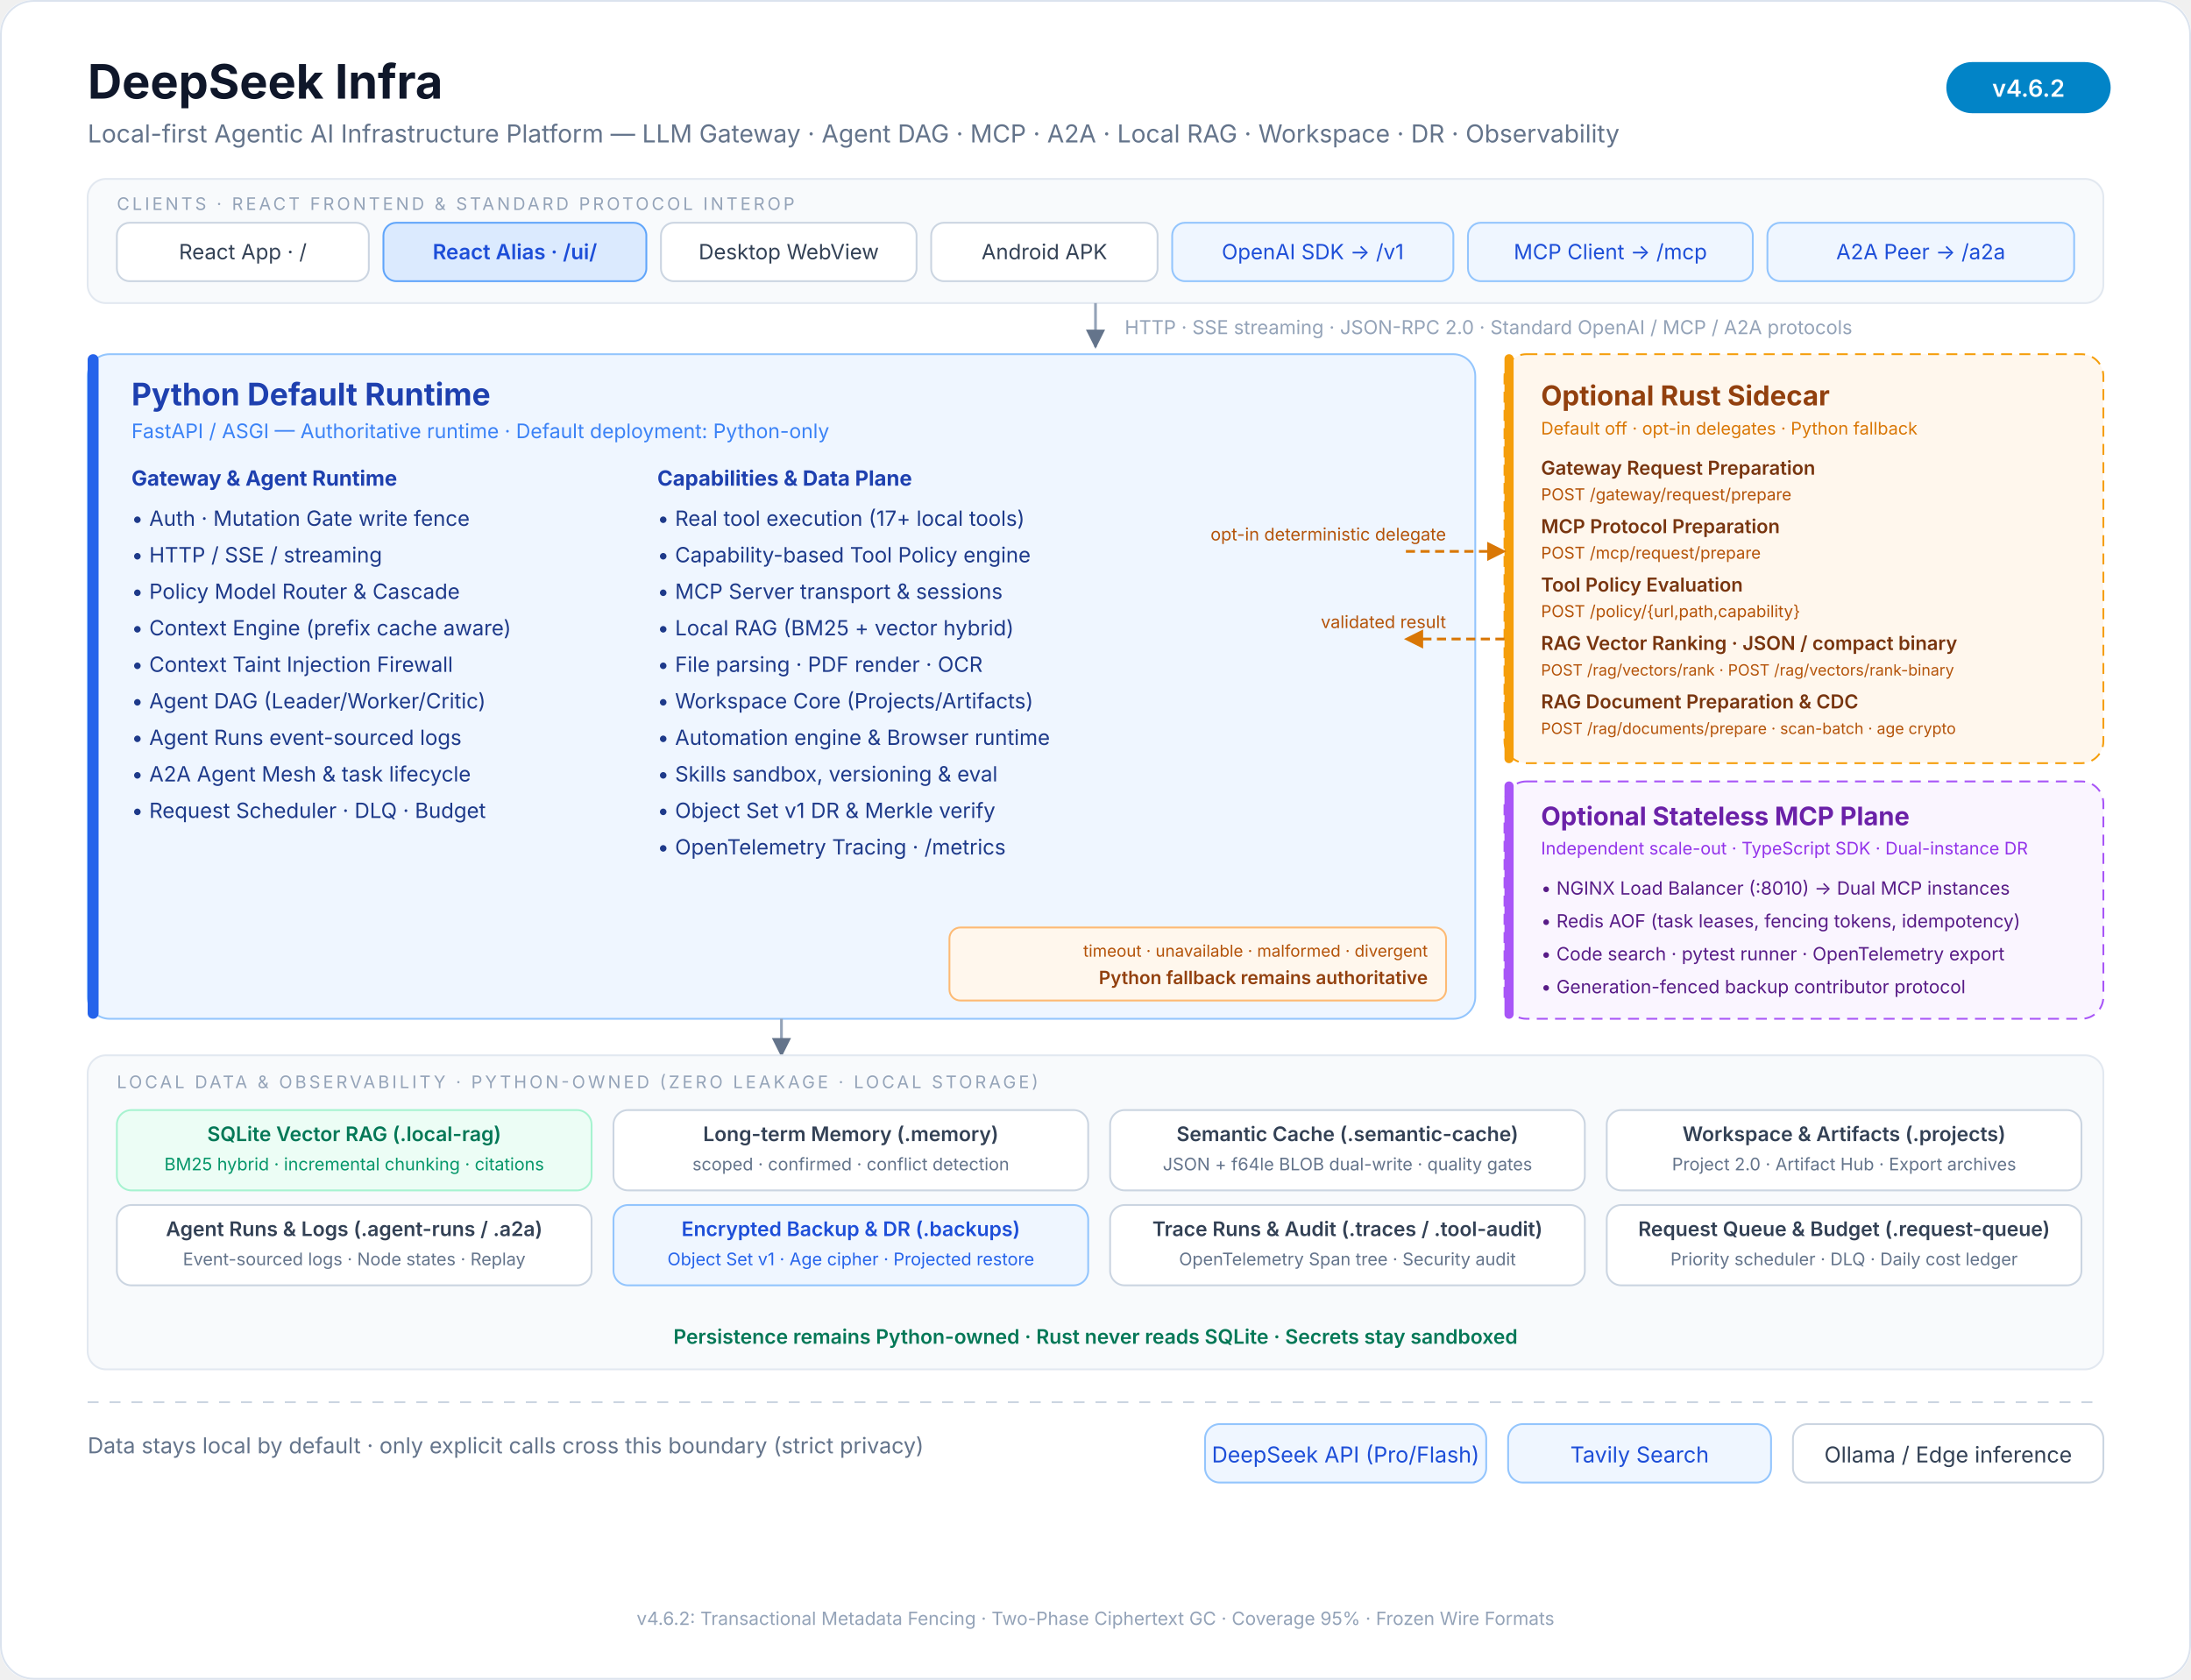
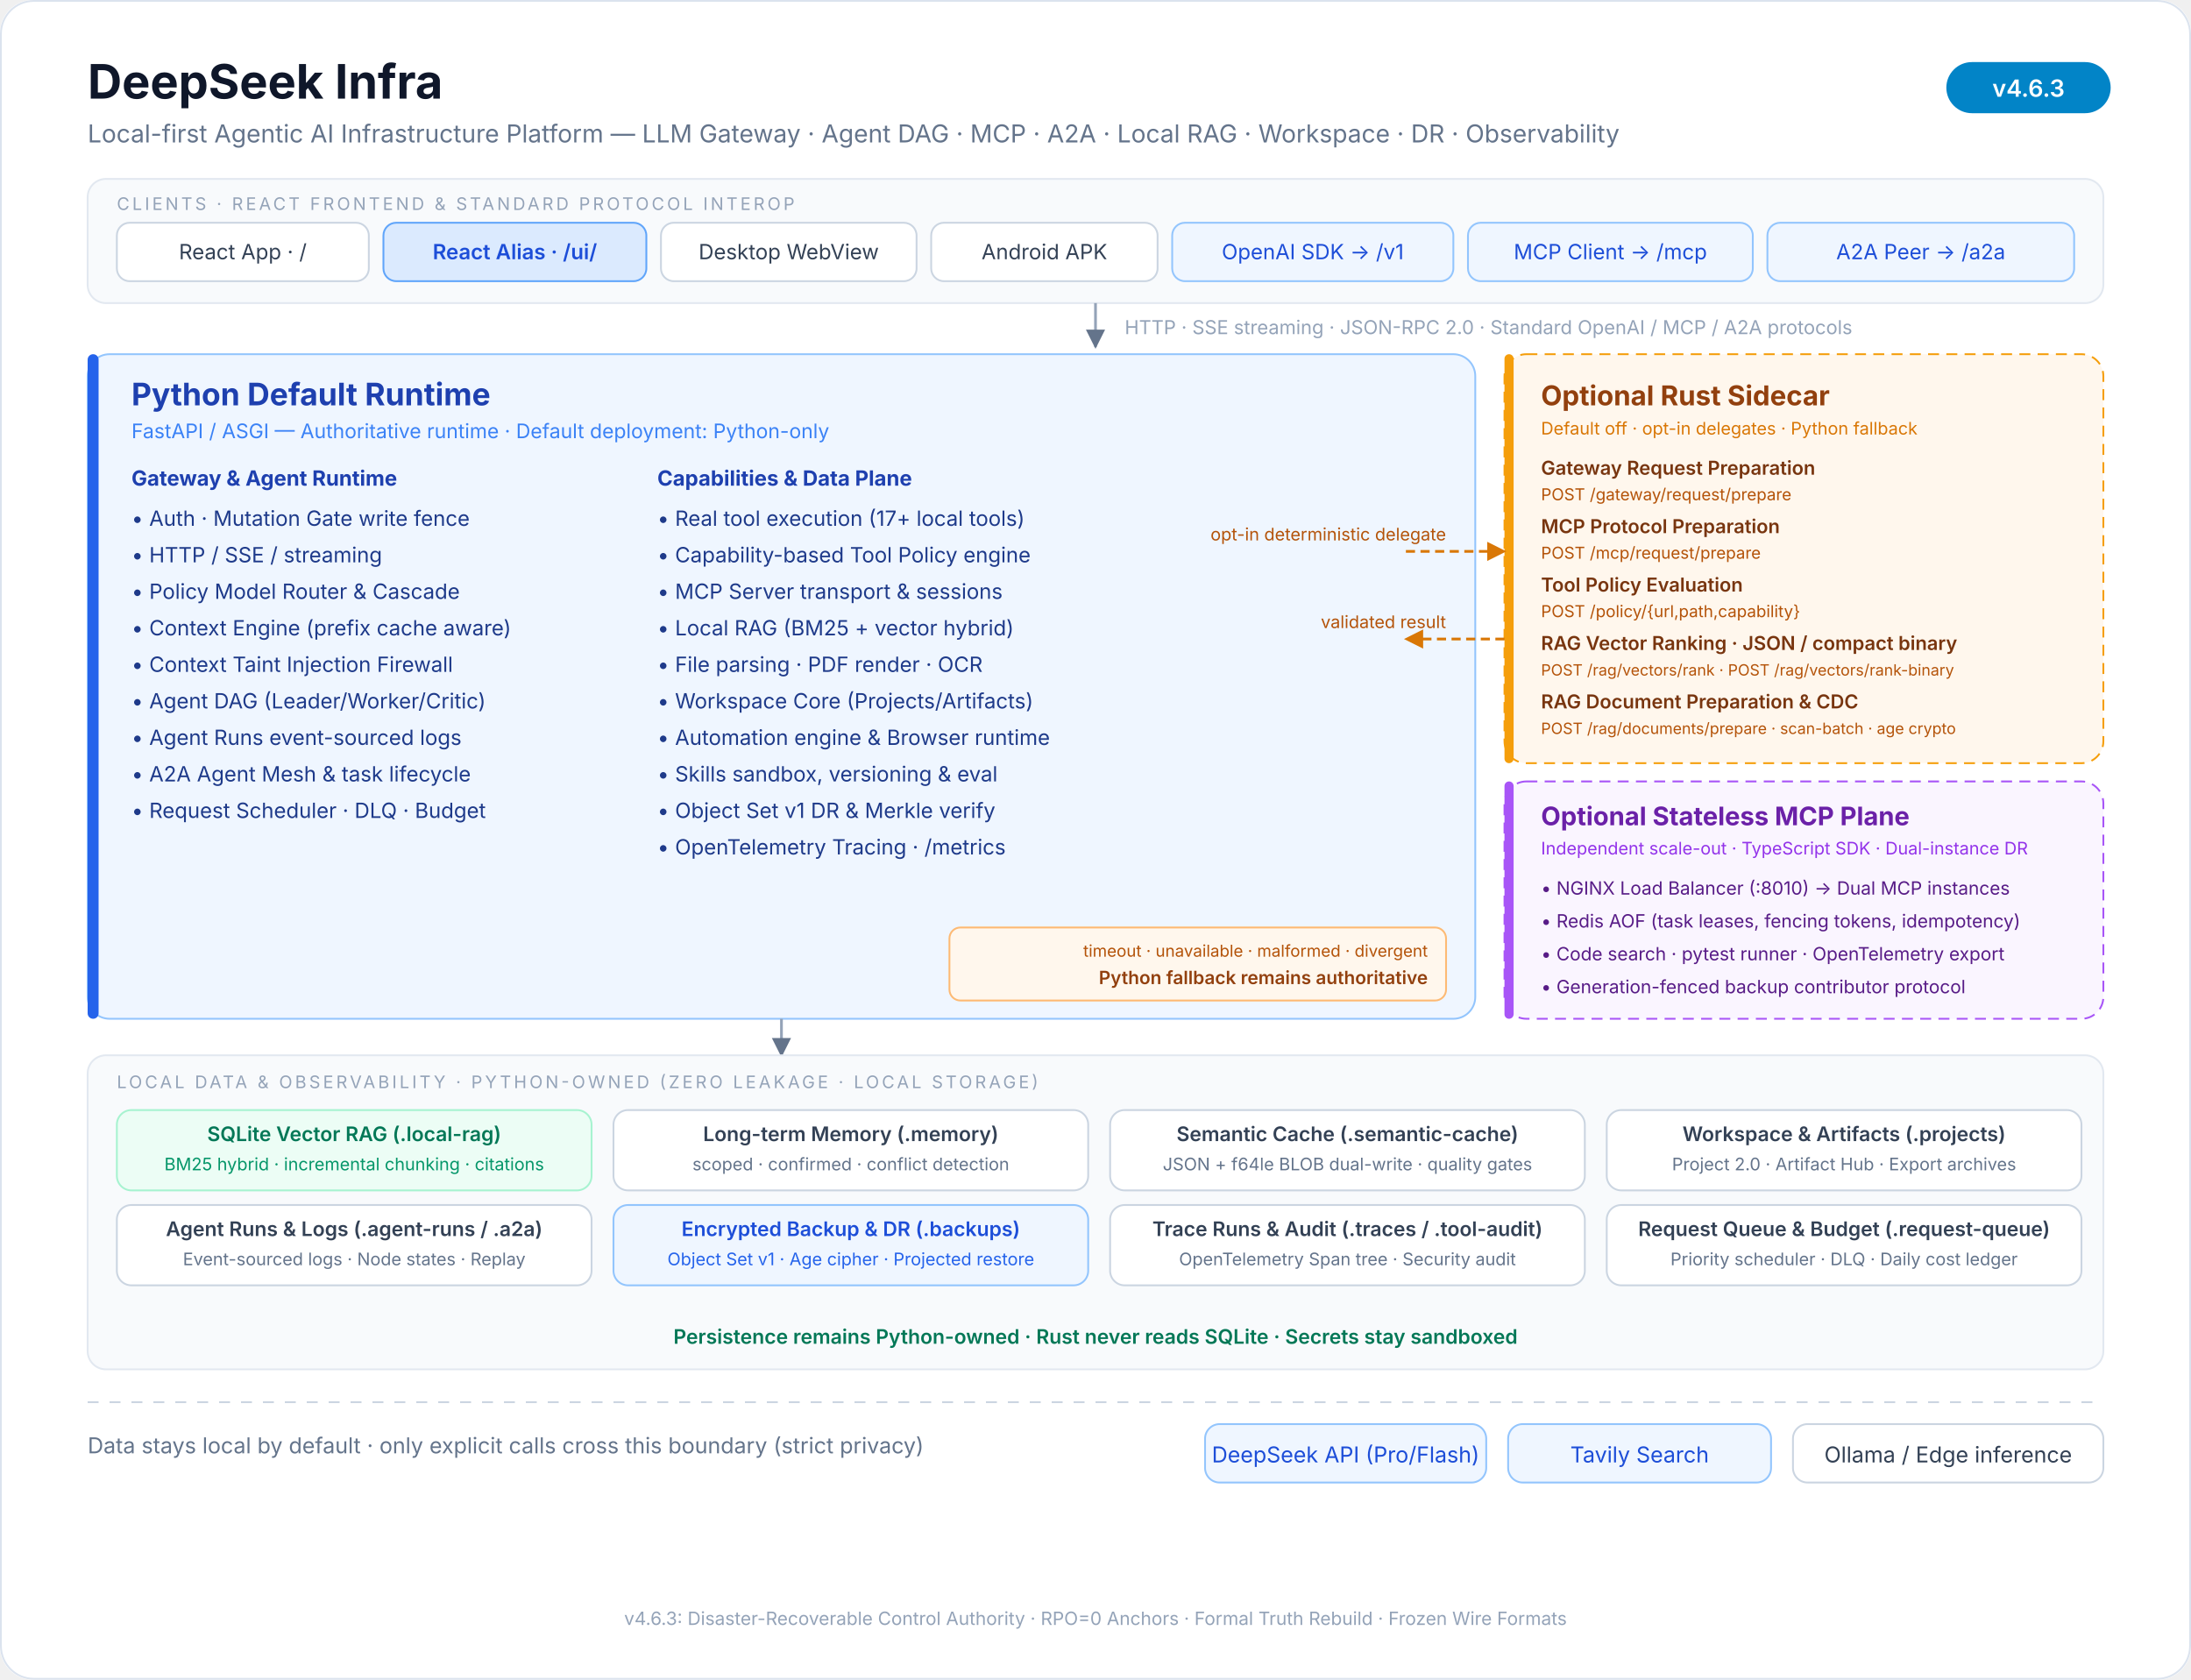
<svg xmlns="http://www.w3.org/2000/svg" viewBox="0 0 1200 920" font-family="ui-sans-serif, system-ui, -apple-system, 'Segoe UI', 'PingFang SC', 'Microsoft YaHei', sans-serif">
  <defs>
    <marker id="arrow" viewBox="0 0 10 10" refX="9" refY="5" markerWidth="7" markerHeight="7" orient="auto-start-reverse">
      <path d="M 0 0 L 10 5 L 0 10 z" fill="#64748b" />
    </marker>
    <marker id="rust-arrow" viewBox="0 0 10 10" refX="9" refY="5" markerWidth="7" markerHeight="7" orient="auto-start-reverse">
      <path d="M 0 0 L 10 5 L 0 10 z" fill="#d97706" />
    </marker>
  </defs>
  <rect x="0" y="0" width="1200" height="920" rx="18" fill="#ffffff" />
  <rect x="0.5" y="0.5" width="1199" height="919" rx="18" fill="none" stroke="#dbe3ee" />
  <text x="48" y="54" font-size="26" font-weight="700" fill="#0f172a">DeepSeek Infra</text>
  <text x="48" y="78" font-size="13.5" fill="#64748b">Local-first Agentic AI Infrastructure Platform — LLM Gateway · Agent DAG · MCP · A2A · Local RAG · Workspace · DR · Observability</text>
  <rect x="1066" y="34" width="90" height="28" rx="14" fill="#0284c7" />
-   <text x="1111" y="53" font-size="13" font-weight="600" fill="#ffffff" text-anchor="middle">v4.6.2</text>
+   <text x="1111" y="53" font-size="13" font-weight="600" fill="#ffffff" text-anchor="middle">v4.6.3</text>
  <rect x="48" y="98" width="1104" height="68" rx="10" fill="#f8fafc" stroke="#e2e8f0" />
  <text x="64" y="115" font-size="9.5" letter-spacing="1.5" fill="#94a3b8">CLIENTS · REACT FRONTEND &amp; STANDARD PROTOCOL INTEROP</text>
  <g font-size="11.5" fill="#334155" text-anchor="middle">
    <rect x="64" y="122" width="138" height="32" rx="7" fill="#ffffff" stroke="#cbd5e1" />
    <text x="133" y="142">React App · /</text>
    <rect x="210" y="122" width="144" height="32" rx="7" fill="#dbeafe" stroke="#60a5fa" />
    <text x="282" y="142" fill="#1d4ed8" font-weight="600">React Alias · /ui/</text>
    <rect x="362" y="122" width="140" height="32" rx="7" fill="#ffffff" stroke="#cbd5e1" />
    <text x="432" y="142">Desktop WebView</text>
    <rect x="510" y="122" width="124" height="32" rx="7" fill="#ffffff" stroke="#cbd5e1" />
    <text x="572" y="142">Android APK</text>
    <rect x="642" y="122" width="154" height="32" rx="7" fill="#eff6ff" stroke="#93c5fd" />
    <text x="719" y="142" fill="#1d4ed8">OpenAI SDK → /v1</text>
    <rect x="804" y="122" width="156" height="32" rx="7" fill="#eff6ff" stroke="#93c5fd" />
    <text x="882" y="142" fill="#1d4ed8">MCP Client → /mcp</text>
    <rect x="968" y="122" width="168" height="32" rx="7" fill="#eff6ff" stroke="#93c5fd" />
    <text x="1052" y="142" fill="#1d4ed8">A2A Peer → /a2a</text>
  </g>
  <line x1="600" y1="166" x2="600" y2="190" stroke="#94a3b8" stroke-width="1.5" marker-end="url(#arrow)" />
  <text x="616" y="183" font-size="10.5" fill="#94a3b8">HTTP · SSE streaming · JSON-RPC 2.0 · Standard OpenAI / MCP / A2A protocols</text>
  <rect x="48" y="194" width="760" height="364" rx="12" fill="#eff6ff" stroke="#93c5fd" />
  <rect x="48" y="194" width="6" height="364" rx="3" fill="#2563eb" />
  <text x="72" y="222" font-size="17" font-weight="700" fill="#1e40af">Python Default Runtime</text>
  <text x="72" y="240" font-size="11" fill="#3b82f6">FastAPI / ASGI — Authoritative runtime · Default deployment: Python-only</text>
  <g font-size="11.5" fill="#1e3a8a">
    <text x="72" y="266" font-weight="700" fill="#1e40af">Gateway &amp; Agent Runtime</text>
    <text x="72" y="288">• Auth · Mutation Gate write fence</text>
    <text x="72" y="308">• HTTP / SSE / streaming</text>
    <text x="72" y="328">• Policy Model Router &amp; Cascade</text>
    <text x="72" y="348">• Context Engine (prefix cache aware)</text>
    <text x="72" y="368">• Context Taint Injection Firewall</text>
    <text x="72" y="388">• Agent DAG (Leader/Worker/Critic)</text>
    <text x="72" y="408">• Agent Runs event-sourced logs</text>
    <text x="72" y="428">• A2A Agent Mesh &amp; task lifecycle</text>
    <text x="72" y="448">• Request Scheduler · DLQ · Budget</text>
    <text x="360" y="266" font-weight="700" fill="#1e40af">Capabilities &amp; Data Plane</text>
    <text x="360" y="288">• Real tool execution (17+ local tools)</text>
    <text x="360" y="308">• Capability-based Tool Policy engine</text>
    <text x="360" y="328">• MCP Server transport &amp; sessions</text>
    <text x="360" y="348">• Local RAG (BM25 + vector hybrid)</text>
    <text x="360" y="368">• File parsing · PDF render · OCR</text>
    <text x="360" y="388">• Workspace Core (Projects/Artifacts)</text>
    <text x="360" y="408">• Automation engine &amp; Browser runtime</text>
    <text x="360" y="428">• Skills sandbox, versioning &amp; eval</text>
    <text x="360" y="448">• Object Set v1 DR &amp; Merkle verify</text>
    <text x="360" y="468">• OpenTelemetry Tracing · /metrics</text>
  </g>
  <rect x="824" y="194" width="328" height="224" rx="12" fill="#fff7ed" stroke="#f59e0b" stroke-dasharray="6 4" />
  <rect x="824" y="194" width="5" height="224" rx="2.5" fill="#f59e0b" />
  <text x="844" y="222" font-size="15" font-weight="700" fill="#92400e">Optional Rust Sidecar</text>
  <text x="844" y="238" font-size="9.5" fill="#d97706">Default off · opt-in delegates · Python fallback</text>
  <g font-size="10.5" fill="#78350f">
    <text x="844" y="260" font-weight="600">Gateway Request Preparation</text>
    <text x="844" y="274" font-size="9" fill="#b45309">POST /gateway/request/prepare</text>
    <text x="844" y="292" font-weight="600">MCP Protocol Preparation</text>
    <text x="844" y="306" font-size="9" fill="#b45309">POST /mcp/request/prepare</text>
    <text x="844" y="324" font-weight="600">Tool Policy Evaluation</text>
    <text x="844" y="338" font-size="9" fill="#b45309">POST /policy/{url,path,capability}</text>
    <text x="844" y="356" font-weight="600">RAG Vector Ranking · JSON / compact binary</text>
    <text x="844" y="370" font-size="8.5" fill="#b45309">POST /rag/vectors/rank · POST /rag/vectors/rank-binary</text>
    <text x="844" y="388" font-weight="600">RAG Document Preparation &amp; CDC</text>
    <text x="844" y="402" font-size="8.5" fill="#b45309">POST /rag/documents/prepare · scan-batch · age crypto</text>
  </g>
  <rect x="824" y="428" width="328" height="130" rx="12" fill="#faf5ff" stroke="#a855f7" stroke-dasharray="6 4" />
  <rect x="824" y="428" width="5" height="130" rx="2.5" fill="#a855f7" />
  <text x="844" y="452" font-size="14" font-weight="700" fill="#6b21a8">Optional Stateless MCP Plane</text>
  <text x="844" y="468" font-size="9.5" fill="#9333ea">Independent scale-out · TypeScript SDK · Dual-instance DR</text>
  <g font-size="10" fill="#581c87">
    <text x="844" y="490">• NGINX Load Balancer (:8010) → Dual MCP instances</text>
    <text x="844" y="508">• Redis AOF (task leases, fencing tokens, idempotency)</text>
    <text x="844" y="526">• Code search · pytest runner · OpenTelemetry export</text>
    <text x="844" y="544">• Generation-fenced backup contributor protocol</text>
  </g>
  <text x="792" y="296" font-size="9.5" fill="#b45309" text-anchor="end">opt-in deterministic delegate</text>
  <line x1="770" y1="302" x2="824" y2="302" stroke="#d97706" stroke-width="1.5" stroke-dasharray="5 3" marker-end="url(#rust-arrow)" />
  <line x1="824" y1="350" x2="770" y2="350" stroke="#d97706" stroke-width="1.5" stroke-dasharray="5 3" marker-end="url(#rust-arrow)" />
  <text x="792" y="344" font-size="9.5" fill="#b45309" text-anchor="end">validated result</text>
  <rect x="520" y="508" width="272" height="40" rx="6" fill="#fff7ed" stroke="#fdba74" />
  <text x="782" y="524" font-size="9" fill="#b45309" text-anchor="end">timeout · unavailable · malformed · divergent</text>
  <text x="782" y="539" font-size="10" fill="#92400e" text-anchor="end" font-weight="600">Python fallback remains authoritative</text>
  <line x1="428" y1="558" x2="428" y2="578" stroke="#94a3b8" stroke-width="1.5" marker-end="url(#arrow)" />
  <rect x="48" y="578" width="1104" height="172" rx="10" fill="#f8fafc" stroke="#e2e8f0" />
  <text x="64" y="596" font-size="9.5" letter-spacing="1.5" fill="#94a3b8">LOCAL DATA &amp; OBSERVABILITY · PYTHON-OWNED (ZERO LEAKAGE · LOCAL STORAGE)</text>
  <g font-size="11" fill="#334155" text-anchor="middle">
    <rect x="64" y="608" width="260" height="44" rx="8" fill="#ecfdf5" stroke="#a7f3d0" />
    <text x="194" y="625" fill="#047857" font-weight="600">SQLite Vector RAG (.local-rag)</text>
    <text x="194" y="641" font-size="9.5" fill="#059669">BM25 hybrid · incremental chunking · citations</text>
    <rect x="336" y="608" width="260" height="44" rx="8" fill="#ffffff" stroke="#cbd5e1" />
    <text x="466" y="625" font-weight="600">Long-term Memory (.memory)</text>
    <text x="466" y="641" font-size="9.5" fill="#64748b">scoped · confirmed · conflict detection</text>
    <rect x="608" y="608" width="260" height="44" rx="8" fill="#ffffff" stroke="#cbd5e1" />
    <text x="738" y="625" font-weight="600">Semantic Cache (.semantic-cache)</text>
    <text x="738" y="641" font-size="9.5" fill="#64748b">JSON + f64le BLOB dual-write · quality gates</text>
    <rect x="880" y="608" width="260" height="44" rx="8" fill="#ffffff" stroke="#cbd5e1" />
    <text x="1010" y="625" font-weight="600">Workspace &amp; Artifacts (.projects)</text>
    <text x="1010" y="641" font-size="9.5" fill="#64748b">Project 2.0 · Artifact Hub · Export archives</text>
    <rect x="64" y="660" width="260" height="44" rx="8" fill="#ffffff" stroke="#cbd5e1" />
    <text x="194" y="677" font-weight="600">Agent Runs &amp; Logs (.agent-runs / .a2a)</text>
    <text x="194" y="693" font-size="9.5" fill="#64748b">Event-sourced logs · Node states · Replay</text>
    <rect x="336" y="660" width="260" height="44" rx="8" fill="#eff6ff" stroke="#93c5fd" />
    <text x="466" y="677" fill="#1d4ed8" font-weight="600">Encrypted Backup &amp; DR (.backups)</text>
    <text x="466" y="693" font-size="9.5" fill="#2563eb">Object Set v1 · Age cipher · Projected restore</text>
    <rect x="608" y="660" width="260" height="44" rx="8" fill="#ffffff" stroke="#cbd5e1" />
    <text x="738" y="677" font-weight="600">Trace Runs &amp; Audit (.traces / .tool-audit)</text>
    <text x="738" y="693" font-size="9.5" fill="#64748b">OpenTelemetry Span tree · Security audit</text>
    <rect x="880" y="660" width="260" height="44" rx="8" fill="#ffffff" stroke="#cbd5e1" />
    <text x="1010" y="677" font-weight="600">Request Queue &amp; Budget (.request-queue)</text>
    <text x="1010" y="693" font-size="9.5" fill="#64748b">Priority scheduler · DLQ · Daily cost ledger</text>
  </g>
  <text x="600" y="736" font-size="11" fill="#047857" text-anchor="middle" font-weight="600">Persistence remains Python-owned · Rust never reads SQLite · Secrets stay sandboxed</text>
  <line x1="48" y1="768" x2="1152" y2="768" stroke="#cbd5e1" stroke-dasharray="6 6" />
  <text x="48" y="796" font-size="12" fill="#64748b">Data stays local by default · only explicit calls cross this boundary (strict privacy)</text>
  <g font-size="12" text-anchor="middle">
    <rect x="660" y="780" width="154" height="32" rx="8" fill="#eff6ff" stroke="#93c5fd" />
    <text x="737" y="801" fill="#1d4ed8">DeepSeek API (Pro/Flash)</text>
    <rect x="826" y="780" width="144" height="32" rx="8" fill="#eff6ff" stroke="#93c5fd" />
    <text x="898" y="801" fill="#1d4ed8">Tavily Search</text>
    <rect x="982" y="780" width="170" height="32" rx="8" fill="#ffffff" stroke="#cbd5e1" />
    <text x="1067" y="801" fill="#334155">Ollama / Edge inference</text>
  </g>
-   <text x="600" y="890" font-size="10" fill="#94a3b8" text-anchor="middle">v4.6.2: Transactional Metadata Fencing · Two-Phase Ciphertext GC · Coverage 95% · Frozen Wire Formats</text>
+   <text x="600" y="890" font-size="10" fill="#94a3b8" text-anchor="middle">v4.6.3: Disaster-Recoverable Control Authority · RPO=0 Anchors · Formal Truth Rebuild · Frozen Wire Formats</text>
</svg>
